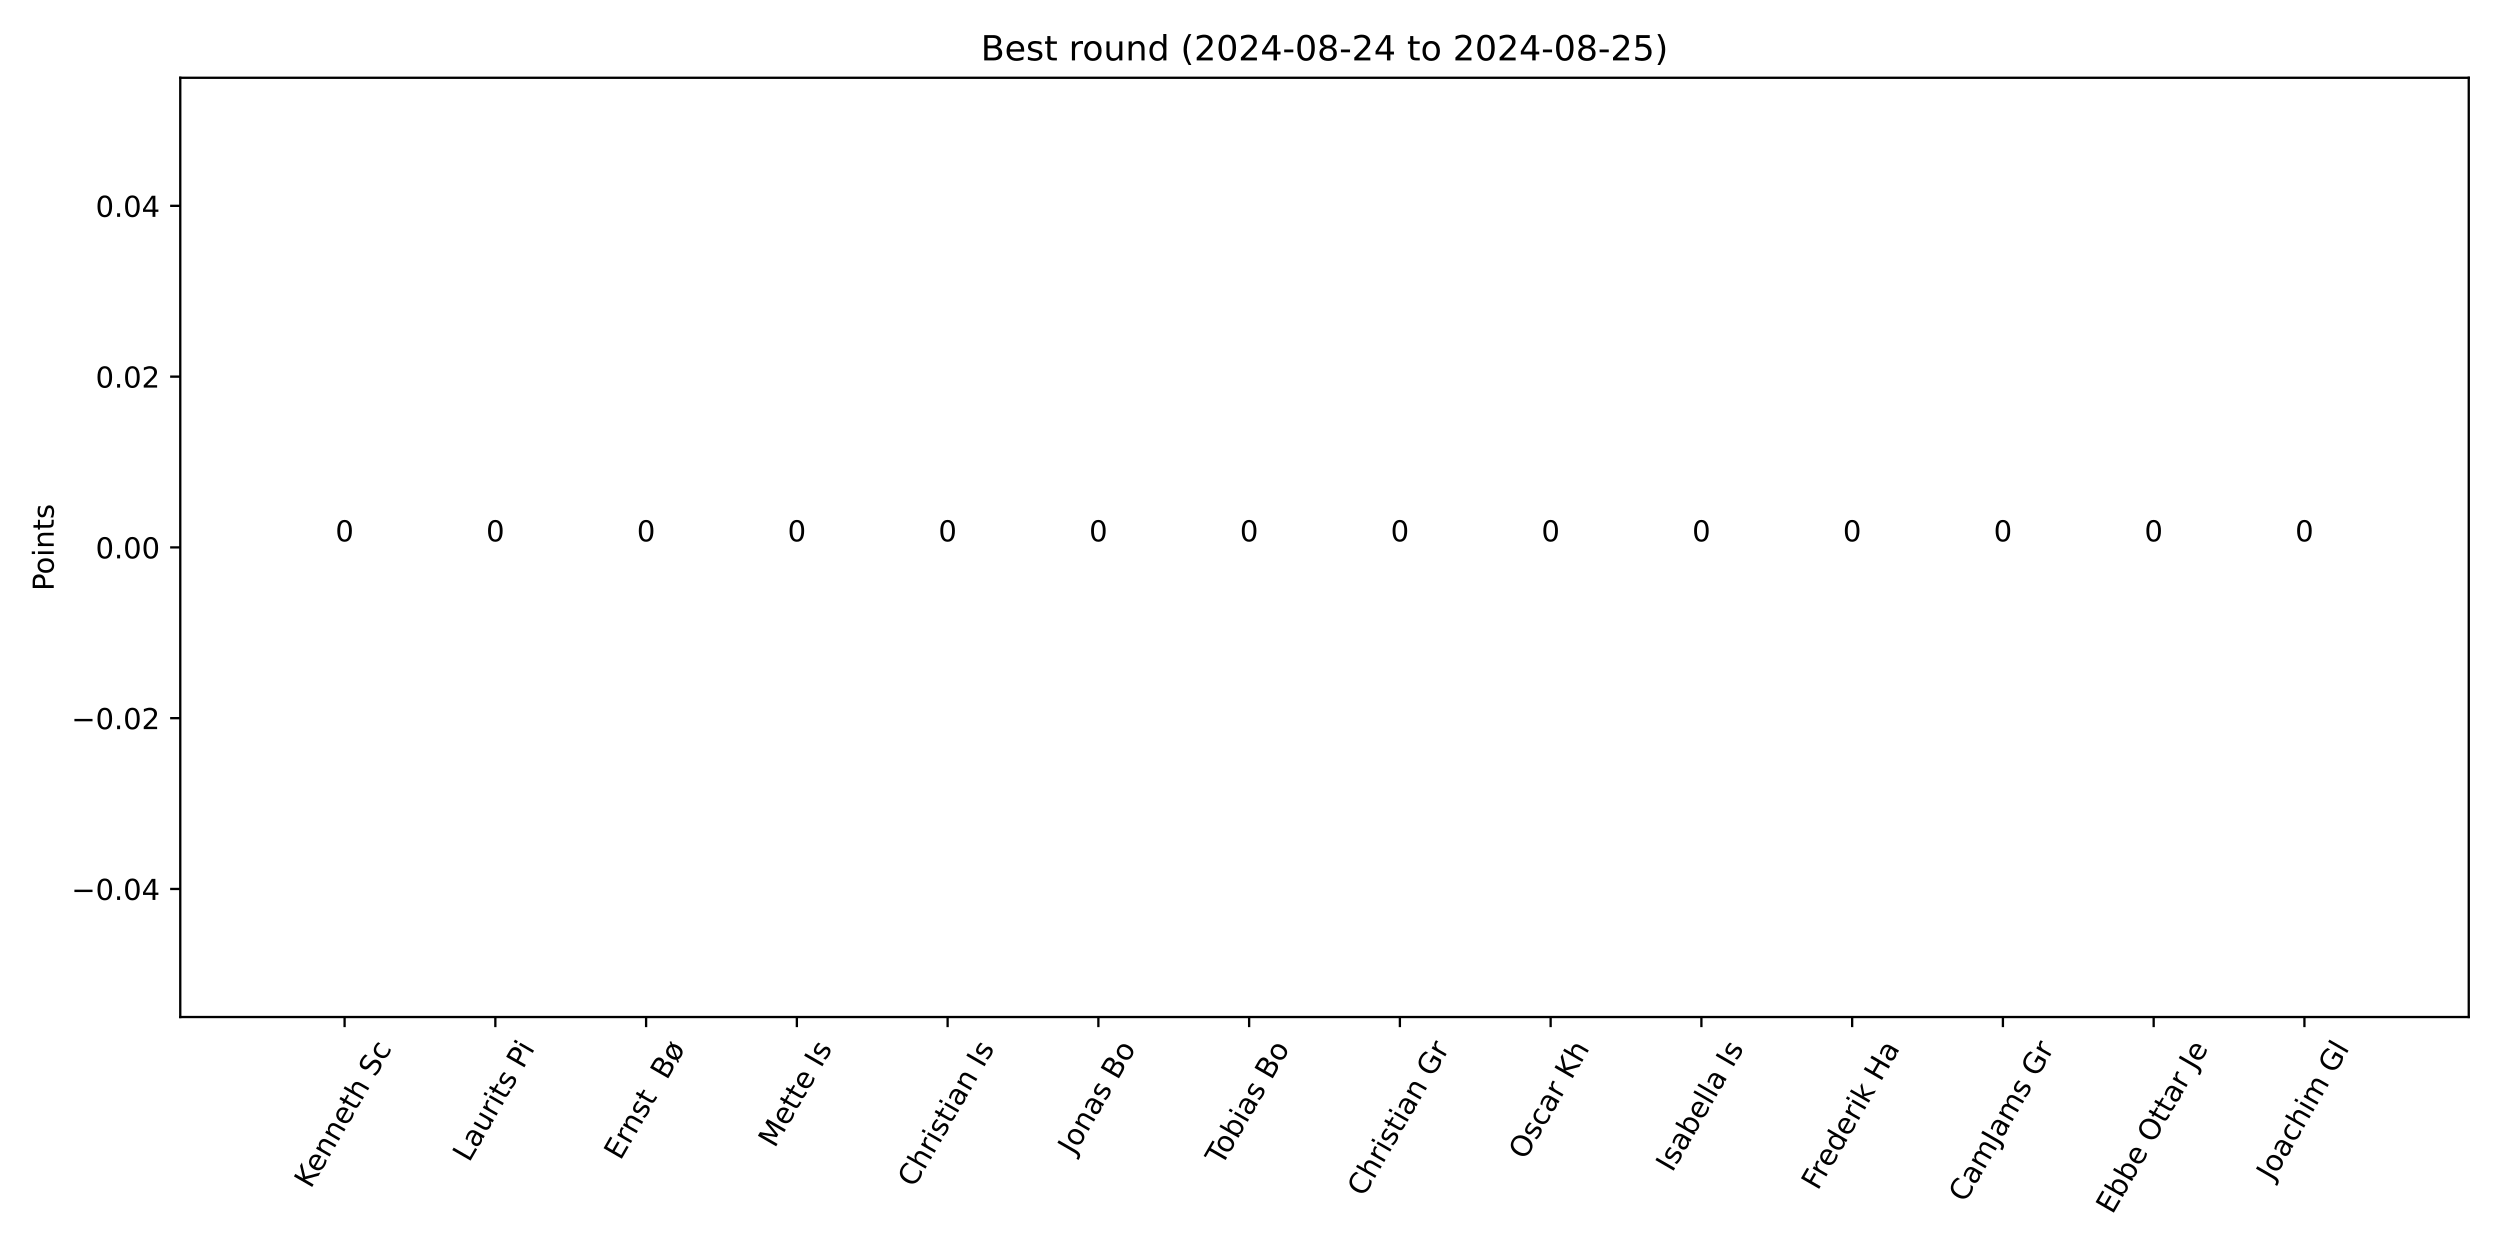
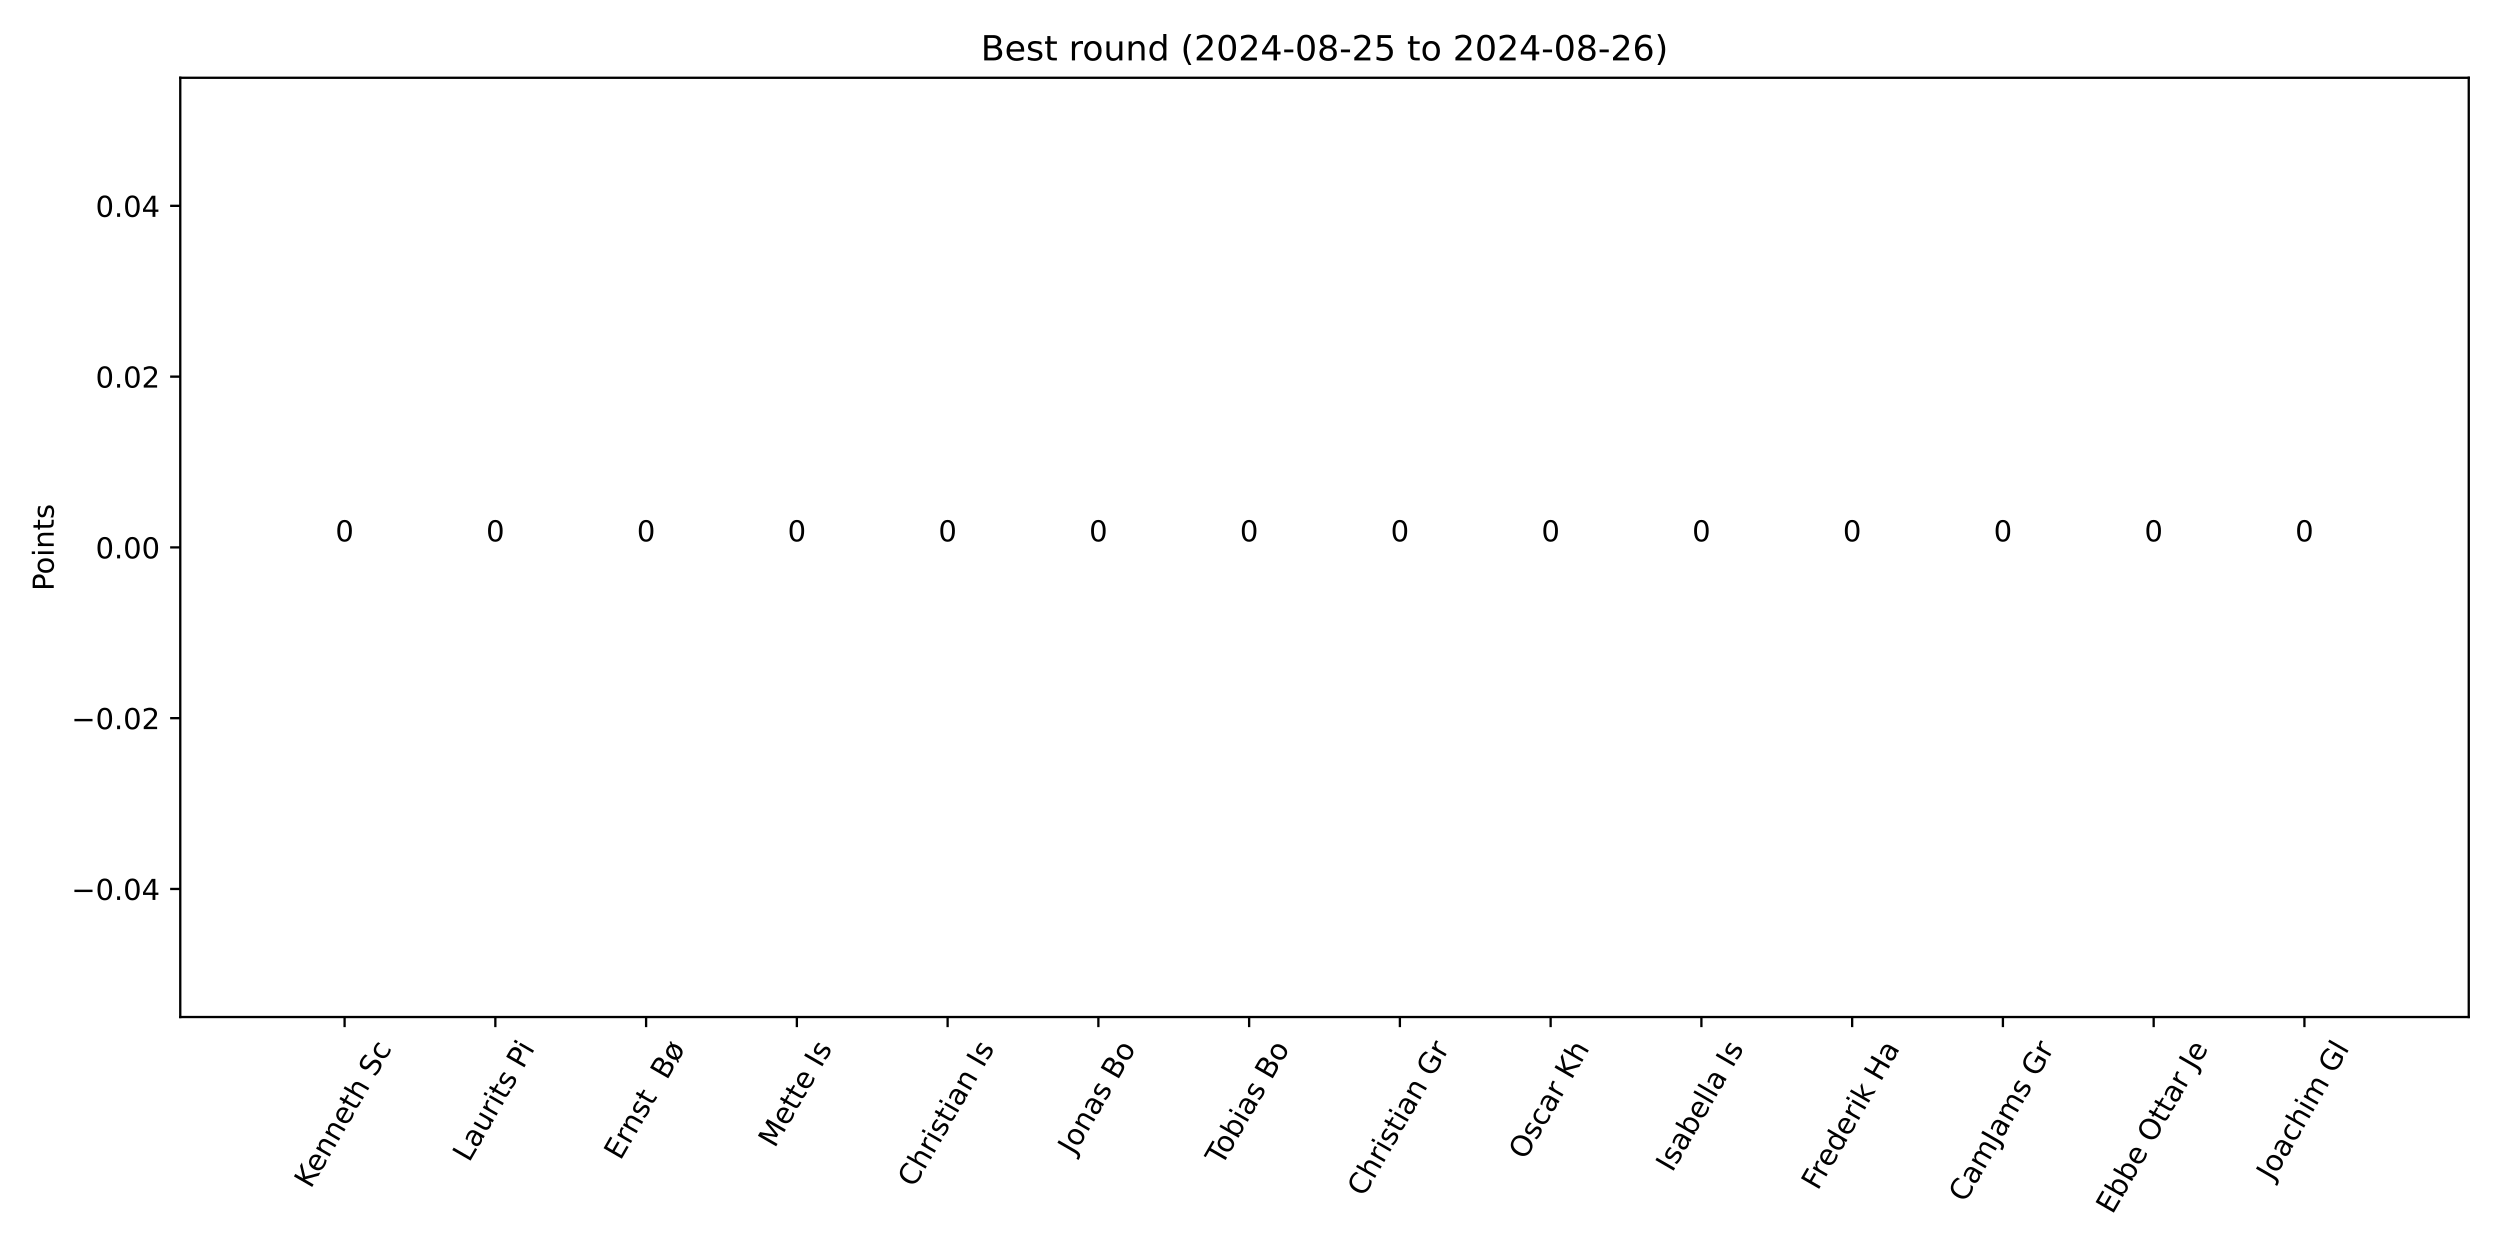
<svg xmlns="http://www.w3.org/2000/svg" xmlns:xlink="http://www.w3.org/1999/xlink" width="864pt" height="432pt" viewBox="0 0 864 432" version="1.1">
  <defs>
    <style type="text/css">*{stroke-linejoin: round; stroke-linecap: butt}</style>
  </defs>
  <g id="figure_1">
    <g id="patch_1">
      <path d="M 0 432  L 864 432  L 864 0  L 0 0  z " style="fill: #ffffff" />
    </g>
    <g id="axes_1">
      <g id="patch_2">
        <path d="M 62.3 351.483  L 853.2 351.483  L 853.2 26.88  L 62.3 26.88  z " style="fill: #ffffff" />
      </g>
      <g id="patch_3">
-         <path d="M 98.25 189.181  L 139.931 189.181  L 139.931 189.181  L 98.25 189.181  z " clip-path="url(#pa925ad81de)" style="fill: #1e90ff" />
+         <path d="M 98.25 189.181  L 139.931 189.181  L 139.931 189.181  L 98.25 189.181  z " clip-path="url(#pedce7ed2e0)" style="fill: #1e90ff" />
      </g>
      <g id="patch_4">
-         <path d="M 150.351 189.181  L 192.033 189.181  L 192.033 189.181  L 150.351 189.181  z " clip-path="url(#pa925ad81de)" style="fill: #1e90ff" />
+         <path d="M 150.351 189.181  L 192.033 189.181  L 192.033 189.181  L 150.351 189.181  z " clip-path="url(#pedce7ed2e0)" style="fill: #1e90ff" />
      </g>
      <g id="patch_5">
-         <path d="M 202.453 189.181  L 244.134 189.181  L 244.134 189.181  L 202.453 189.181  z " clip-path="url(#pa925ad81de)" style="fill: #1e90ff" />
+         <path d="M 202.453 189.181  L 244.134 189.181  L 244.134 189.181  L 202.453 189.181  z " clip-path="url(#pedce7ed2e0)" style="fill: #1e90ff" />
      </g>
      <g id="patch_6">
-         <path d="M 254.554 189.181  L 296.236 189.181  L 296.236 189.181  L 254.554 189.181  z " clip-path="url(#pa925ad81de)" style="fill: #1e90ff" />
+         <path d="M 254.554 189.181  L 296.236 189.181  L 296.236 189.181  L 254.554 189.181  z " clip-path="url(#pedce7ed2e0)" style="fill: #1e90ff" />
      </g>
      <g id="patch_7">
-         <path d="M 306.656 189.181  L 348.337 189.181  L 348.337 189.181  L 306.656 189.181  z " clip-path="url(#pa925ad81de)" style="fill: #1e90ff" />
+         <path d="M 306.656 189.181  L 348.337 189.181  L 348.337 189.181  L 306.656 189.181  z " clip-path="url(#pedce7ed2e0)" style="fill: #1e90ff" />
      </g>
      <g id="patch_8">
-         <path d="M 358.757 189.181  L 400.438 189.181  L 400.438 189.181  L 358.757 189.181  z " clip-path="url(#pa925ad81de)" style="fill: #1e90ff" />
+         <path d="M 358.757 189.181  L 400.438 189.181  L 400.438 189.181  L 358.757 189.181  z " clip-path="url(#pedce7ed2e0)" style="fill: #1e90ff" />
      </g>
      <g id="patch_9">
-         <path d="M 410.859 189.181  L 452.54 189.181  L 452.54 189.181  L 410.859 189.181  z " clip-path="url(#pa925ad81de)" style="fill: #1e90ff" />
+         <path d="M 410.859 189.181  L 452.54 189.181  L 452.54 189.181  L 410.859 189.181  z " clip-path="url(#pedce7ed2e0)" style="fill: #1e90ff" />
      </g>
      <g id="patch_10">
-         <path d="M 462.96 189.181  L 504.641 189.181  L 504.641 189.181  L 462.96 189.181  z " clip-path="url(#pa925ad81de)" style="fill: #1e90ff" />
+         <path d="M 462.96 189.181  L 504.641 189.181  L 504.641 189.181  L 462.96 189.181  z " clip-path="url(#pedce7ed2e0)" style="fill: #1e90ff" />
      </g>
      <g id="patch_11">
-         <path d="M 515.062 189.181  L 556.743 189.181  L 556.743 189.181  L 515.062 189.181  z " clip-path="url(#pa925ad81de)" style="fill: #1e90ff" />
+         <path d="M 515.062 189.181  L 556.743 189.181  L 556.743 189.181  L 515.062 189.181  z " clip-path="url(#pedce7ed2e0)" style="fill: #1e90ff" />
      </g>
      <g id="patch_12">
-         <path d="M 567.163 189.181  L 608.844 189.181  L 608.844 189.181  L 567.163 189.181  z " clip-path="url(#pa925ad81de)" style="fill: #1e90ff" />
+         <path d="M 567.163 189.181  L 608.844 189.181  L 608.844 189.181  L 567.163 189.181  z " clip-path="url(#pedce7ed2e0)" style="fill: #1e90ff" />
      </g>
      <g id="patch_13">
-         <path d="M 619.264 189.181  L 660.946 189.181  L 660.946 189.181  L 619.264 189.181  z " clip-path="url(#pa925ad81de)" style="fill: #1e90ff" />
+         <path d="M 619.264 189.181  L 660.946 189.181  L 660.946 189.181  L 619.264 189.181  z " clip-path="url(#pedce7ed2e0)" style="fill: #1e90ff" />
      </g>
      <g id="patch_14">
-         <path d="M 671.366 189.181  L 713.047 189.181  L 713.047 189.181  L 671.366 189.181  z " clip-path="url(#pa925ad81de)" style="fill: #1e90ff" />
+         <path d="M 671.366 189.181  L 713.047 189.181  L 713.047 189.181  L 671.366 189.181  z " clip-path="url(#pedce7ed2e0)" style="fill: #1e90ff" />
      </g>
      <g id="patch_15">
-         <path d="M 723.467 189.181  L 765.149 189.181  L 765.149 189.181  L 723.467 189.181  z " clip-path="url(#pa925ad81de)" style="fill: #1e90ff" />
+         <path d="M 723.467 189.181  L 765.149 189.181  L 765.149 189.181  L 723.467 189.181  z " clip-path="url(#pedce7ed2e0)" style="fill: #1e90ff" />
      </g>
      <g id="patch_16">
-         <path d="M 775.569 189.181  L 817.25 189.181  L 817.25 189.181  L 775.569 189.181  z " clip-path="url(#pa925ad81de)" style="fill: #1e90ff" />
+         <path d="M 775.569 189.181  L 817.25 189.181  L 817.25 189.181  L 775.569 189.181  z " clip-path="url(#pedce7ed2e0)" style="fill: #1e90ff" />
      </g>
      <g id="matplotlib.axis_1">
        <g id="xtick_1">
          <g id="line2d_1">
            <defs>
-               <path id="m9b7e0af980" d="M 0 0  L 0 3.5  " style="stroke: #000000; stroke-width: 0.8" />
+               <path id="md5787e1ab0" d="M 0 0  L 0 3.5  " style="stroke: #000000; stroke-width: 0.8" />
            </defs>
            <g>
-               <use xlink:href="#m9b7e0af980" x="119.091" y="351.483" style="stroke: #000000; stroke-width: 0.8" />
+               <use xlink:href="#md5787e1ab0" x="119.091" y="351.483" style="stroke: #000000; stroke-width: 0.8" />
            </g>
          </g>
          <g id="text_1">
            <g transform="translate(107.3998 411.0581) rotate(-60) scale(0.1 -0.1)">
              <defs>
                <path id="DejaVuSans-4b" d="M 628 4666  L 1259 4666  L 1259 2694  L 3353 4666  L 4166 4666  L 1850 2491  L 4331 0  L 3500 0  L 1259 2247  L 1259 0  L 628 0  L 628 4666  z " transform="scale(0.015625)" />
                <path id="DejaVuSans-65" d="M 3597 1894  L 3597 1613  L 953 1613  Q 991 1019 1311 708  Q 1631 397 2203 397  Q 2534 397 2845 478  Q 3156 559 3463 722  L 3463 178  Q 3153 47 2828 -22  Q 2503 -91 2169 -91  Q 1331 -91 842 396  Q 353 884 353 1716  Q 353 2575 817 3079  Q 1281 3584 2069 3584  Q 2775 3584 3186 3129  Q 3597 2675 3597 1894  z M 3022 2063  Q 3016 2534 2758 2815  Q 2500 3097 2075 3097  Q 1594 3097 1305 2825  Q 1016 2553 972 2059  L 3022 2063  z " transform="scale(0.015625)" />
                <path id="DejaVuSans-6e" d="M 3513 2113  L 3513 0  L 2938 0  L 2938 2094  Q 2938 2591 2744 2837  Q 2550 3084 2163 3084  Q 1697 3084 1428 2787  Q 1159 2491 1159 1978  L 1159 0  L 581 0  L 581 3500  L 1159 3500  L 1159 2956  Q 1366 3272 1645 3428  Q 1925 3584 2291 3584  Q 2894 3584 3203 3211  Q 3513 2838 3513 2113  z " transform="scale(0.015625)" />
                <path id="DejaVuSans-74" d="M 1172 4494  L 1172 3500  L 2356 3500  L 2356 3053  L 1172 3053  L 1172 1153  Q 1172 725 1289 603  Q 1406 481 1766 481  L 2356 481  L 2356 0  L 1766 0  Q 1100 0 847 248  Q 594 497 594 1153  L 594 3053  L 172 3053  L 172 3500  L 594 3500  L 594 4494  L 1172 4494  z " transform="scale(0.015625)" />
                <path id="DejaVuSans-68" d="M 3513 2113  L 3513 0  L 2938 0  L 2938 2094  Q 2938 2591 2744 2837  Q 2550 3084 2163 3084  Q 1697 3084 1428 2787  Q 1159 2491 1159 1978  L 1159 0  L 581 0  L 581 4863  L 1159 4863  L 1159 2956  Q 1366 3272 1645 3428  Q 1925 3584 2291 3584  Q 2894 3584 3203 3211  Q 3513 2838 3513 2113  z " transform="scale(0.015625)" />
                <path id="DejaVuSans-20" transform="scale(0.015625)" />
                <path id="DejaVuSans-53" d="M 3425 4513  L 3425 3897  Q 3066 4069 2747 4153  Q 2428 4238 2131 4238  Q 1616 4238 1336 4038  Q 1056 3838 1056 3469  Q 1056 3159 1242 3001  Q 1428 2844 1947 2747  L 2328 2669  Q 3034 2534 3370 2195  Q 3706 1856 3706 1288  Q 3706 609 3251 259  Q 2797 -91 1919 -91  Q 1588 -91 1214 -16  Q 841 59 441 206  L 441 856  Q 825 641 1194 531  Q 1563 422 1919 422  Q 2459 422 2753 634  Q 3047 847 3047 1241  Q 3047 1584 2836 1778  Q 2625 1972 2144 2069  L 1759 2144  Q 1053 2284 737 2584  Q 422 2884 422 3419  Q 422 4038 858 4394  Q 1294 4750 2059 4750  Q 2388 4750 2728 4690  Q 3069 4631 3425 4513  z " transform="scale(0.015625)" />
                <path id="DejaVuSans-63" d="M 3122 3366  L 3122 2828  Q 2878 2963 2633 3030  Q 2388 3097 2138 3097  Q 1578 3097 1268 2742  Q 959 2388 959 1747  Q 959 1106 1268 751  Q 1578 397 2138 397  Q 2388 397 2633 464  Q 2878 531 3122 666  L 3122 134  Q 2881 22 2623 -34  Q 2366 -91 2075 -91  Q 1284 -91 818 406  Q 353 903 353 1747  Q 353 2603 823 3093  Q 1294 3584 2113 3584  Q 2378 3584 2631 3529  Q 2884 3475 3122 3366  z " transform="scale(0.015625)" />
              </defs>
              <use xlink:href="#DejaVuSans-4b" />
              <use xlink:href="#DejaVuSans-65" x="60.576" />
              <use xlink:href="#DejaVuSans-6e" x="122.1" />
              <use xlink:href="#DejaVuSans-6e" x="185.479" />
              <use xlink:href="#DejaVuSans-65" x="248.857" />
              <use xlink:href="#DejaVuSans-74" x="310.381" />
              <use xlink:href="#DejaVuSans-68" x="349.59" />
              <use xlink:href="#DejaVuSans-20" x="412.969" />
              <use xlink:href="#DejaVuSans-53" x="444.756" />
              <use xlink:href="#DejaVuSans-63" x="508.232" />
            </g>
          </g>
        </g>
        <g id="xtick_2">
          <g id="line2d_2">
            <g>
-               <use xlink:href="#m9b7e0af980" x="171.192" y="351.483" style="stroke: #000000; stroke-width: 0.8" />
+               <use xlink:href="#md5787e1ab0" x="171.192" y="351.483" style="stroke: #000000; stroke-width: 0.8" />
            </g>
          </g>
          <g id="text_2">
            <g transform="translate(162.1274 401.9608) rotate(-60) scale(0.1 -0.1)">
              <defs>
                <path id="DejaVuSans-4c" d="M 628 4666  L 1259 4666  L 1259 531  L 3531 531  L 3531 0  L 628 0  L 628 4666  z " transform="scale(0.015625)" />
                <path id="DejaVuSans-61" d="M 2194 1759  Q 1497 1759 1228 1600  Q 959 1441 959 1056  Q 959 750 1161 570  Q 1363 391 1709 391  Q 2188 391 2477 730  Q 2766 1069 2766 1631  L 2766 1759  L 2194 1759  z M 3341 1997  L 3341 0  L 2766 0  L 2766 531  Q 2569 213 2275 61  Q 1981 -91 1556 -91  Q 1019 -91 701 211  Q 384 513 384 1019  Q 384 1609 779 1909  Q 1175 2209 1959 2209  L 2766 2209  L 2766 2266  Q 2766 2663 2505 2880  Q 2244 3097 1772 3097  Q 1472 3097 1187 3025  Q 903 2953 641 2809  L 641 3341  Q 956 3463 1253 3523  Q 1550 3584 1831 3584  Q 2591 3584 2966 3190  Q 3341 2797 3341 1997  z " transform="scale(0.015625)" />
                <path id="DejaVuSans-75" d="M 544 1381  L 544 3500  L 1119 3500  L 1119 1403  Q 1119 906 1312 657  Q 1506 409 1894 409  Q 2359 409 2629 706  Q 2900 1003 2900 1516  L 2900 3500  L 3475 3500  L 3475 0  L 2900 0  L 2900 538  Q 2691 219 2414 64  Q 2138 -91 1772 -91  Q 1169 -91 856 284  Q 544 659 544 1381  z M 1991 3584  L 1991 3584  z " transform="scale(0.015625)" />
                <path id="DejaVuSans-72" d="M 2631 2963  Q 2534 3019 2420 3045  Q 2306 3072 2169 3072  Q 1681 3072 1420 2755  Q 1159 2438 1159 1844  L 1159 0  L 581 0  L 581 3500  L 1159 3500  L 1159 2956  Q 1341 3275 1631 3429  Q 1922 3584 2338 3584  Q 2397 3584 2469 3576  Q 2541 3569 2628 3553  L 2631 2963  z " transform="scale(0.015625)" />
                <path id="DejaVuSans-69" d="M 603 3500  L 1178 3500  L 1178 0  L 603 0  L 603 3500  z M 603 4863  L 1178 4863  L 1178 4134  L 603 4134  L 603 4863  z " transform="scale(0.015625)" />
                <path id="DejaVuSans-73" d="M 2834 3397  L 2834 2853  Q 2591 2978 2328 3040  Q 2066 3103 1784 3103  Q 1356 3103 1142 2972  Q 928 2841 928 2578  Q 928 2378 1081 2264  Q 1234 2150 1697 2047  L 1894 2003  Q 2506 1872 2764 1633  Q 3022 1394 3022 966  Q 3022 478 2636 193  Q 2250 -91 1575 -91  Q 1294 -91 989 -36  Q 684 19 347 128  L 347 722  Q 666 556 975 473  Q 1284 391 1588 391  Q 1994 391 2212 530  Q 2431 669 2431 922  Q 2431 1156 2273 1281  Q 2116 1406 1581 1522  L 1381 1569  Q 847 1681 609 1914  Q 372 2147 372 2553  Q 372 3047 722 3315  Q 1072 3584 1716 3584  Q 2034 3584 2315 3537  Q 2597 3491 2834 3397  z " transform="scale(0.015625)" />
                <path id="DejaVuSans-50" d="M 1259 4147  L 1259 2394  L 2053 2394  Q 2494 2394 2734 2622  Q 2975 2850 2975 3272  Q 2975 3691 2734 3919  Q 2494 4147 2053 4147  L 1259 4147  z M 628 4666  L 2053 4666  Q 2838 4666 3239 4311  Q 3641 3956 3641 3272  Q 3641 2581 3239 2228  Q 2838 1875 2053 1875  L 1259 1875  L 1259 0  L 628 0  L 628 4666  z " transform="scale(0.015625)" />
              </defs>
              <use xlink:href="#DejaVuSans-4c" />
              <use xlink:href="#DejaVuSans-61" x="55.713" />
              <use xlink:href="#DejaVuSans-75" x="116.992" />
              <use xlink:href="#DejaVuSans-72" x="180.371" />
              <use xlink:href="#DejaVuSans-69" x="221.484" />
              <use xlink:href="#DejaVuSans-74" x="249.268" />
              <use xlink:href="#DejaVuSans-73" x="288.477" />
              <use xlink:href="#DejaVuSans-20" x="340.576" />
              <use xlink:href="#DejaVuSans-50" x="372.363" />
              <use xlink:href="#DejaVuSans-69" x="430.416" />
            </g>
          </g>
        </g>
        <g id="xtick_3">
          <g id="line2d_3">
            <g>
-               <use xlink:href="#m9b7e0af980" x="223.293" y="351.483" style="stroke: #000000; stroke-width: 0.8" />
+               <use xlink:href="#md5787e1ab0" x="223.293" y="351.483" style="stroke: #000000; stroke-width: 0.8" />
            </g>
          </g>
          <g id="text_3">
            <g transform="translate(214.4187 401.3031) rotate(-60) scale(0.1 -0.1)">
              <defs>
                <path id="DejaVuSans-45" d="M 628 4666  L 3578 4666  L 3578 4134  L 1259 4134  L 1259 2753  L 3481 2753  L 3481 2222  L 1259 2222  L 1259 531  L 3634 531  L 3634 0  L 628 0  L 628 4666  z " transform="scale(0.015625)" />
                <path id="DejaVuSans-42" d="M 1259 2228  L 1259 519  L 2272 519  Q 2781 519 3026 730  Q 3272 941 3272 1375  Q 3272 1813 3026 2020  Q 2781 2228 2272 2228  L 1259 2228  z M 1259 4147  L 1259 2741  L 2194 2741  Q 2656 2741 2882 2914  Q 3109 3088 3109 3444  Q 3109 3797 2882 3972  Q 2656 4147 2194 4147  L 1259 4147  z M 628 4666  L 2241 4666  Q 2963 4666 3353 4366  Q 3744 4066 3744 3513  Q 3744 3084 3544 2831  Q 3344 2578 2956 2516  Q 3422 2416 3680 2098  Q 3938 1781 3938 1306  Q 3938 681 3513 340  Q 3088 0 2303 0  L 628 0  L 628 4666  z " transform="scale(0.015625)" />
                <path id="DejaVuSans-f8" d="M 2828 2503  L 1306 653  Q 1434 522 1595 459  Q 1756 397 1959 397  Q 2419 397 2687 759  Q 2956 1122 2956 1747  Q 2956 1994 2925 2176  Q 2894 2359 2828 2503  z M 2606 2841  Q 2475 2969 2314 3033  Q 2153 3097 1959 3097  Q 1488 3097 1223 2730  Q 959 2363 959 1703  Q 959 1478 989 1306  Q 1019 1134 1081 991  L 2606 2841  z M 691 519  Q 522 759 437 1067  Q 353 1375 353 1747  Q 353 2609 779 3096  Q 1206 3584 1959 3584  Q 2250 3584 2498 3504  Q 2747 3425 2956 3263  L 3391 3788  L 3688 3541  L 3231 2981  Q 3397 2741 3481 2431  Q 3566 2122 3566 1747  Q 3566 888 3137 398  Q 2709 -91 1959 -91  Q 1659 -91 1407 -9  Q 1156 72 959 231  L 525 -294  L 225 -50  L 691 519  z " transform="scale(0.015625)" />
              </defs>
              <use xlink:href="#DejaVuSans-45" />
              <use xlink:href="#DejaVuSans-72" x="63.184" />
              <use xlink:href="#DejaVuSans-6e" x="102.547" />
              <use xlink:href="#DejaVuSans-73" x="165.926" />
              <use xlink:href="#DejaVuSans-74" x="218.025" />
              <use xlink:href="#DejaVuSans-20" x="257.234" />
              <use xlink:href="#DejaVuSans-20" x="289.021" />
              <use xlink:href="#DejaVuSans-42" x="320.809" />
              <use xlink:href="#DejaVuSans-f8" x="389.412" />
            </g>
          </g>
        </g>
        <g id="xtick_4">
          <g id="line2d_4">
            <g>
-               <use xlink:href="#m9b7e0af980" x="275.395" y="351.483" style="stroke: #000000; stroke-width: 0.8" />
+               <use xlink:href="#md5787e1ab0" x="275.395" y="351.483" style="stroke: #000000; stroke-width: 0.8" />
            </g>
          </g>
          <g id="text_4">
            <g transform="translate(267.7565 397.0204) rotate(-60) scale(0.1 -0.1)">
              <defs>
                <path id="DejaVuSans-4d" d="M 628 4666  L 1569 4666  L 2759 1491  L 3956 4666  L 4897 4666  L 4897 0  L 4281 0  L 4281 4097  L 3078 897  L 2444 897  L 1241 4097  L 1241 0  L 628 0  L 628 4666  z " transform="scale(0.015625)" />
                <path id="DejaVuSans-49" d="M 628 4666  L 1259 4666  L 1259 0  L 628 0  L 628 4666  z " transform="scale(0.015625)" />
              </defs>
              <use xlink:href="#DejaVuSans-4d" />
              <use xlink:href="#DejaVuSans-65" x="86.279" />
              <use xlink:href="#DejaVuSans-74" x="147.803" />
              <use xlink:href="#DejaVuSans-74" x="187.012" />
              <use xlink:href="#DejaVuSans-65" x="226.221" />
              <use xlink:href="#DejaVuSans-20" x="287.744" />
              <use xlink:href="#DejaVuSans-49" x="319.531" />
              <use xlink:href="#DejaVuSans-73" x="349.023" />
            </g>
          </g>
        </g>
        <g id="xtick_5">
          <g id="line2d_5">
            <g>
-               <use xlink:href="#m9b7e0af980" x="327.496" y="351.483" style="stroke: #000000; stroke-width: 0.8" />
+               <use xlink:href="#md5787e1ab0" x="327.496" y="351.483" style="stroke: #000000; stroke-width: 0.8" />
            </g>
          </g>
          <g id="text_5">
            <g transform="translate(315.906 410.7103) rotate(-60) scale(0.1 -0.1)">
              <defs>
                <path id="DejaVuSans-43" d="M 4122 4306  L 4122 3641  Q 3803 3938 3442 4084  Q 3081 4231 2675 4231  Q 1875 4231 1450 3742  Q 1025 3253 1025 2328  Q 1025 1406 1450 917  Q 1875 428 2675 428  Q 3081 428 3442 575  Q 3803 722 4122 1019  L 4122 359  Q 3791 134 3420 21  Q 3050 -91 2638 -91  Q 1578 -91 968 557  Q 359 1206 359 2328  Q 359 3453 968 4101  Q 1578 4750 2638 4750  Q 3056 4750 3426 4639  Q 3797 4528 4122 4306  z " transform="scale(0.015625)" />
              </defs>
              <use xlink:href="#DejaVuSans-43" />
              <use xlink:href="#DejaVuSans-68" x="69.824" />
              <use xlink:href="#DejaVuSans-72" x="133.203" />
              <use xlink:href="#DejaVuSans-69" x="174.316" />
              <use xlink:href="#DejaVuSans-73" x="202.1" />
              <use xlink:href="#DejaVuSans-74" x="254.199" />
              <use xlink:href="#DejaVuSans-69" x="293.408" />
              <use xlink:href="#DejaVuSans-61" x="321.191" />
              <use xlink:href="#DejaVuSans-6e" x="382.471" />
              <use xlink:href="#DejaVuSans-20" x="445.85" />
              <use xlink:href="#DejaVuSans-49" x="477.637" />
              <use xlink:href="#DejaVuSans-73" x="507.129" />
            </g>
          </g>
        </g>
        <g id="xtick_6">
          <g id="line2d_6">
            <g>
-               <use xlink:href="#m9b7e0af980" x="379.598" y="351.483" style="stroke: #000000; stroke-width: 0.8" />
+               <use xlink:href="#md5787e1ab0" x="379.598" y="351.483" style="stroke: #000000; stroke-width: 0.8" />
            </g>
          </g>
          <g id="text_6">
            <g transform="translate(371.2621 399.4358) rotate(-60) scale(0.1 -0.1)">
              <defs>
                <path id="DejaVuSans-4a" d="M 628 4666  L 1259 4666  L 1259 325  Q 1259 -519 939 -900  Q 619 -1281 -91 -1281  L -331 -1281  L -331 -750  L -134 -750  Q 284 -750 456 -515  Q 628 -281 628 325  L 628 4666  z " transform="scale(0.015625)" />
                <path id="DejaVuSans-6f" d="M 1959 3097  Q 1497 3097 1228 2736  Q 959 2375 959 1747  Q 959 1119 1226 758  Q 1494 397 1959 397  Q 2419 397 2687 759  Q 2956 1122 2956 1747  Q 2956 2369 2687 2733  Q 2419 3097 1959 3097  z M 1959 3584  Q 2709 3584 3137 3096  Q 3566 2609 3566 1747  Q 3566 888 3137 398  Q 2709 -91 1959 -91  Q 1206 -91 779 398  Q 353 888 353 1747  Q 353 2609 779 3096  Q 1206 3584 1959 3584  z " transform="scale(0.015625)" />
              </defs>
              <use xlink:href="#DejaVuSans-4a" />
              <use xlink:href="#DejaVuSans-6f" x="29.492" />
              <use xlink:href="#DejaVuSans-6e" x="90.674" />
              <use xlink:href="#DejaVuSans-61" x="154.053" />
              <use xlink:href="#DejaVuSans-73" x="215.332" />
              <use xlink:href="#DejaVuSans-20" x="267.432" />
              <use xlink:href="#DejaVuSans-42" x="299.219" />
              <use xlink:href="#DejaVuSans-6f" x="367.822" />
            </g>
          </g>
        </g>
        <g id="xtick_7">
          <g id="line2d_7">
            <g>
-               <use xlink:href="#m9b7e0af980" x="431.699" y="351.483" style="stroke: #000000; stroke-width: 0.8" />
+               <use xlink:href="#md5787e1ab0" x="431.699" y="351.483" style="stroke: #000000; stroke-width: 0.8" />
            </g>
          </g>
          <g id="text_7">
            <g transform="translate(422.3019 403.1137) rotate(-60) scale(0.1 -0.1)">
              <defs>
                <path id="DejaVuSans-54" d="M -19 4666  L 3928 4666  L 3928 4134  L 2272 4134  L 2272 0  L 1638 0  L 1638 4134  L -19 4134  L -19 4666  z " transform="scale(0.015625)" />
                <path id="DejaVuSans-62" d="M 3116 1747  Q 3116 2381 2855 2742  Q 2594 3103 2138 3103  Q 1681 3103 1420 2742  Q 1159 2381 1159 1747  Q 1159 1113 1420 752  Q 1681 391 2138 391  Q 2594 391 2855 752  Q 3116 1113 3116 1747  z M 1159 2969  Q 1341 3281 1617 3432  Q 1894 3584 2278 3584  Q 2916 3584 3314 3078  Q 3713 2572 3713 1747  Q 3713 922 3314 415  Q 2916 -91 2278 -91  Q 1894 -91 1617 61  Q 1341 213 1159 525  L 1159 0  L 581 0  L 581 4863  L 1159 4863  L 1159 2969  z " transform="scale(0.015625)" />
              </defs>
              <use xlink:href="#DejaVuSans-54" />
              <use xlink:href="#DejaVuSans-6f" x="44.084" />
              <use xlink:href="#DejaVuSans-62" x="105.266" />
              <use xlink:href="#DejaVuSans-69" x="168.742" />
              <use xlink:href="#DejaVuSans-61" x="196.525" />
              <use xlink:href="#DejaVuSans-73" x="257.805" />
              <use xlink:href="#DejaVuSans-20" x="309.904" />
              <use xlink:href="#DejaVuSans-42" x="341.691" />
              <use xlink:href="#DejaVuSans-6f" x="410.295" />
            </g>
          </g>
        </g>
        <g id="xtick_8">
          <g id="line2d_8">
            <g>
-               <use xlink:href="#m9b7e0af980" x="483.801" y="351.483" style="stroke: #000000; stroke-width: 0.8" />
+               <use xlink:href="#md5787e1ab0" x="483.801" y="351.483" style="stroke: #000000; stroke-width: 0.8" />
            </g>
          </g>
          <g id="text_8">
            <g transform="translate(471.2853 413.9146) rotate(-60) scale(0.1 -0.1)">
              <defs>
                <path id="DejaVuSans-47" d="M 3809 666  L 3809 1919  L 2778 1919  L 2778 2438  L 4434 2438  L 4434 434  Q 4069 175 3628 42  Q 3188 -91 2688 -91  Q 1594 -91 976 548  Q 359 1188 359 2328  Q 359 3472 976 4111  Q 1594 4750 2688 4750  Q 3144 4750 3555 4637  Q 3966 4525 4313 4306  L 4313 3634  Q 3963 3931 3569 4081  Q 3175 4231 2741 4231  Q 1884 4231 1454 3753  Q 1025 3275 1025 2328  Q 1025 1384 1454 906  Q 1884 428 2741 428  Q 3075 428 3337 486  Q 3600 544 3809 666  z " transform="scale(0.015625)" />
              </defs>
              <use xlink:href="#DejaVuSans-43" />
              <use xlink:href="#DejaVuSans-68" x="69.824" />
              <use xlink:href="#DejaVuSans-72" x="133.203" />
              <use xlink:href="#DejaVuSans-69" x="174.316" />
              <use xlink:href="#DejaVuSans-73" x="202.1" />
              <use xlink:href="#DejaVuSans-74" x="254.199" />
              <use xlink:href="#DejaVuSans-69" x="293.408" />
              <use xlink:href="#DejaVuSans-61" x="321.191" />
              <use xlink:href="#DejaVuSans-6e" x="382.471" />
              <use xlink:href="#DejaVuSans-20" x="445.85" />
              <use xlink:href="#DejaVuSans-47" x="477.637" />
              <use xlink:href="#DejaVuSans-72" x="555.127" />
            </g>
          </g>
        </g>
        <g id="xtick_9">
          <g id="line2d_9">
            <g>
-               <use xlink:href="#m9b7e0af980" x="535.902" y="351.483" style="stroke: #000000; stroke-width: 0.8" />
+               <use xlink:href="#md5787e1ab0" x="535.902" y="351.483" style="stroke: #000000; stroke-width: 0.8" />
            </g>
          </g>
          <g id="text_9">
            <g transform="translate(527.0688 401.1597) rotate(-60) scale(0.1 -0.1)">
              <defs>
                <path id="DejaVuSans-4f" d="M 2522 4238  Q 1834 4238 1429 3725  Q 1025 3213 1025 2328  Q 1025 1447 1429 934  Q 1834 422 2522 422  Q 3209 422 3611 934  Q 4013 1447 4013 2328  Q 4013 3213 3611 3725  Q 3209 4238 2522 4238  z M 2522 4750  Q 3503 4750 4090 4092  Q 4678 3434 4678 2328  Q 4678 1225 4090 567  Q 3503 -91 2522 -91  Q 1538 -91 948 565  Q 359 1222 359 2328  Q 359 3434 948 4092  Q 1538 4750 2522 4750  z " transform="scale(0.015625)" />
              </defs>
              <use xlink:href="#DejaVuSans-4f" />
              <use xlink:href="#DejaVuSans-73" x="78.711" />
              <use xlink:href="#DejaVuSans-63" x="130.811" />
              <use xlink:href="#DejaVuSans-61" x="185.791" />
              <use xlink:href="#DejaVuSans-72" x="247.07" />
              <use xlink:href="#DejaVuSans-20" x="288.184" />
              <use xlink:href="#DejaVuSans-4b" x="319.971" />
              <use xlink:href="#DejaVuSans-68" x="385.547" />
            </g>
          </g>
        </g>
        <g id="xtick_10">
          <g id="line2d_10">
            <g>
-               <use xlink:href="#m9b7e0af980" x="588.004" y="351.483" style="stroke: #000000; stroke-width: 0.8" />
+               <use xlink:href="#md5787e1ab0" x="588.004" y="351.483" style="stroke: #000000; stroke-width: 0.8" />
            </g>
          </g>
          <g id="text_10">
            <g transform="translate(577.9406 405.4195) rotate(-60) scale(0.1 -0.1)">
              <defs>
                <path id="DejaVuSans-6c" d="M 603 4863  L 1178 4863  L 1178 0  L 603 0  L 603 4863  z " transform="scale(0.015625)" />
              </defs>
              <use xlink:href="#DejaVuSans-49" />
              <use xlink:href="#DejaVuSans-73" x="29.492" />
              <use xlink:href="#DejaVuSans-61" x="81.592" />
              <use xlink:href="#DejaVuSans-62" x="142.871" />
              <use xlink:href="#DejaVuSans-65" x="206.348" />
              <use xlink:href="#DejaVuSans-6c" x="267.871" />
              <use xlink:href="#DejaVuSans-6c" x="295.654" />
              <use xlink:href="#DejaVuSans-61" x="323.438" />
              <use xlink:href="#DejaVuSans-20" x="384.717" />
              <use xlink:href="#DejaVuSans-49" x="416.504" />
              <use xlink:href="#DejaVuSans-73" x="445.996" />
            </g>
          </g>
        </g>
        <g id="xtick_11">
          <g id="line2d_11">
            <g>
-               <use xlink:href="#m9b7e0af980" x="640.105" y="351.483" style="stroke: #000000; stroke-width: 0.8" />
+               <use xlink:href="#md5787e1ab0" x="640.105" y="351.483" style="stroke: #000000; stroke-width: 0.8" />
            </g>
          </g>
          <g id="text_11">
            <g transform="translate(628.2264 411.709) rotate(-60) scale(0.1 -0.1)">
              <defs>
                <path id="DejaVuSans-46" d="M 628 4666  L 3309 4666  L 3309 4134  L 1259 4134  L 1259 2759  L 3109 2759  L 3109 2228  L 1259 2228  L 1259 0  L 628 0  L 628 4666  z " transform="scale(0.015625)" />
                <path id="DejaVuSans-64" d="M 2906 2969  L 2906 4863  L 3481 4863  L 3481 0  L 2906 0  L 2906 525  Q 2725 213 2448 61  Q 2172 -91 1784 -91  Q 1150 -91 751 415  Q 353 922 353 1747  Q 353 2572 751 3078  Q 1150 3584 1784 3584  Q 2172 3584 2448 3432  Q 2725 3281 2906 2969  z M 947 1747  Q 947 1113 1208 752  Q 1469 391 1925 391  Q 2381 391 2643 752  Q 2906 1113 2906 1747  Q 2906 2381 2643 2742  Q 2381 3103 1925 3103  Q 1469 3103 1208 2742  Q 947 2381 947 1747  z " transform="scale(0.015625)" />
                <path id="DejaVuSans-6b" d="M 581 4863  L 1159 4863  L 1159 1991  L 2875 3500  L 3609 3500  L 1753 1863  L 3688 0  L 2938 0  L 1159 1709  L 1159 0  L 581 0  L 581 4863  z " transform="scale(0.015625)" />
                <path id="DejaVuSans-48" d="M 628 4666  L 1259 4666  L 1259 2753  L 3553 2753  L 3553 4666  L 4184 4666  L 4184 0  L 3553 0  L 3553 2222  L 1259 2222  L 1259 0  L 628 0  L 628 4666  z " transform="scale(0.015625)" />
              </defs>
              <use xlink:href="#DejaVuSans-46" />
              <use xlink:href="#DejaVuSans-72" x="50.27" />
              <use xlink:href="#DejaVuSans-65" x="89.133" />
              <use xlink:href="#DejaVuSans-64" x="150.656" />
              <use xlink:href="#DejaVuSans-65" x="214.133" />
              <use xlink:href="#DejaVuSans-72" x="275.656" />
              <use xlink:href="#DejaVuSans-69" x="316.77" />
              <use xlink:href="#DejaVuSans-6b" x="344.553" />
              <use xlink:href="#DejaVuSans-20" x="402.463" />
              <use xlink:href="#DejaVuSans-48" x="434.25" />
              <use xlink:href="#DejaVuSans-61" x="509.445" />
            </g>
          </g>
        </g>
        <g id="xtick_12">
          <g id="line2d_12">
            <g>
-               <use xlink:href="#m9b7e0af980" x="692.207" y="351.483" style="stroke: #000000; stroke-width: 0.8" />
+               <use xlink:href="#md5787e1ab0" x="692.207" y="351.483" style="stroke: #000000; stroke-width: 0.8" />
            </g>
          </g>
          <g id="text_12">
            <g transform="translate(679.1169 415.9038) rotate(-60) scale(0.1 -0.1)">
              <defs>
                <path id="DejaVuSans-6d" d="M 3328 2828  Q 3544 3216 3844 3400  Q 4144 3584 4550 3584  Q 5097 3584 5394 3201  Q 5691 2819 5691 2113  L 5691 0  L 5113 0  L 5113 2094  Q 5113 2597 4934 2840  Q 4756 3084 4391 3084  Q 3944 3084 3684 2787  Q 3425 2491 3425 1978  L 3425 0  L 2847 0  L 2847 2094  Q 2847 2600 2669 2842  Q 2491 3084 2119 3084  Q 1678 3084 1418 2786  Q 1159 2488 1159 1978  L 1159 0  L 581 0  L 581 3500  L 1159 3500  L 1159 2956  Q 1356 3278 1631 3431  Q 1906 3584 2284 3584  Q 2666 3584 2933 3390  Q 3200 3197 3328 2828  z " transform="scale(0.015625)" />
              </defs>
              <use xlink:href="#DejaVuSans-43" />
              <use xlink:href="#DejaVuSans-61" x="69.824" />
              <use xlink:href="#DejaVuSans-6d" x="131.104" />
              <use xlink:href="#DejaVuSans-4a" x="228.516" />
              <use xlink:href="#DejaVuSans-61" x="258.008" />
              <use xlink:href="#DejaVuSans-6d" x="319.287" />
              <use xlink:href="#DejaVuSans-73" x="416.699" />
              <use xlink:href="#DejaVuSans-20" x="468.799" />
              <use xlink:href="#DejaVuSans-47" x="500.586" />
              <use xlink:href="#DejaVuSans-72" x="578.076" />
            </g>
          </g>
        </g>
        <g id="xtick_13">
          <g id="line2d_13">
            <g>
-               <use xlink:href="#m9b7e0af980" x="744.308" y="351.483" style="stroke: #000000; stroke-width: 0.8" />
+               <use xlink:href="#md5787e1ab0" x="744.308" y="351.483" style="stroke: #000000; stroke-width: 0.8" />
            </g>
          </g>
          <g id="text_13">
            <g transform="translate(730.0527 419.9416) rotate(-60) scale(0.1 -0.1)">
              <use xlink:href="#DejaVuSans-45" />
              <use xlink:href="#DejaVuSans-62" x="63.184" />
              <use xlink:href="#DejaVuSans-62" x="126.66" />
              <use xlink:href="#DejaVuSans-65" x="190.137" />
              <use xlink:href="#DejaVuSans-20" x="251.66" />
              <use xlink:href="#DejaVuSans-4f" x="283.447" />
              <use xlink:href="#DejaVuSans-74" x="362.158" />
              <use xlink:href="#DejaVuSans-74" x="401.367" />
              <use xlink:href="#DejaVuSans-61" x="440.576" />
              <use xlink:href="#DejaVuSans-72" x="501.855" />
              <use xlink:href="#DejaVuSans-20" x="542.969" />
              <use xlink:href="#DejaVuSans-4a" x="574.756" />
              <use xlink:href="#DejaVuSans-65" x="604.248" />
            </g>
          </g>
        </g>
        <g id="xtick_14">
          <g id="line2d_14">
            <g>
-               <use xlink:href="#m9b7e0af980" x="796.409" y="351.483" style="stroke: #000000; stroke-width: 0.8" />
+               <use xlink:href="#md5787e1ab0" x="796.409" y="351.483" style="stroke: #000000; stroke-width: 0.8" />
            </g>
          </g>
          <g id="text_14">
            <g transform="translate(785.485 408.4032) rotate(-60) scale(0.1 -0.1)">
              <use xlink:href="#DejaVuSans-4a" />
              <use xlink:href="#DejaVuSans-6f" x="29.492" />
              <use xlink:href="#DejaVuSans-61" x="90.674" />
              <use xlink:href="#DejaVuSans-63" x="151.953" />
              <use xlink:href="#DejaVuSans-68" x="206.934" />
              <use xlink:href="#DejaVuSans-69" x="270.312" />
              <use xlink:href="#DejaVuSans-6d" x="298.096" />
              <use xlink:href="#DejaVuSans-20" x="395.508" />
              <use xlink:href="#DejaVuSans-47" x="427.295" />
              <use xlink:href="#DejaVuSans-6c" x="504.785" />
            </g>
          </g>
        </g>
      </g>
      <g id="matplotlib.axis_2">
        <g id="ytick_1">
          <g id="line2d_15">
            <defs>
-               <path id="md5cf13e850" d="M 0 0  L -3.5 0  " style="stroke: #000000; stroke-width: 0.8" />
+               <path id="m87f7ba502c" d="M 0 0  L -3.5 0  " style="stroke: #000000; stroke-width: 0.8" />
            </defs>
            <g>
-               <use xlink:href="#md5cf13e850" x="62.3" y="307.219" style="stroke: #000000; stroke-width: 0.8" />
+               <use xlink:href="#m87f7ba502c" x="62.3" y="307.219" style="stroke: #000000; stroke-width: 0.8" />
            </g>
          </g>
          <g id="text_15">
            <g transform="translate(24.65469 311.0179) scale(0.1 -0.1)">
              <defs>
                <path id="DejaVuSans-2212" d="M 678 2272  L 4684 2272  L 4684 1741  L 678 1741  L 678 2272  z " transform="scale(0.015625)" />
                <path id="DejaVuSans-30" d="M 2034 4250  Q 1547 4250 1301 3770  Q 1056 3291 1056 2328  Q 1056 1369 1301 889  Q 1547 409 2034 409  Q 2525 409 2770 889  Q 3016 1369 3016 2328  Q 3016 3291 2770 3770  Q 2525 4250 2034 4250  z M 2034 4750  Q 2819 4750 3233 4129  Q 3647 3509 3647 2328  Q 3647 1150 3233 529  Q 2819 -91 2034 -91  Q 1250 -91 836 529  Q 422 1150 422 2328  Q 422 3509 836 4129  Q 1250 4750 2034 4750  z " transform="scale(0.015625)" />
                <path id="DejaVuSans-2e" d="M 684 794  L 1344 794  L 1344 0  L 684 0  L 684 794  z " transform="scale(0.015625)" />
                <path id="DejaVuSans-34" d="M 2419 4116  L 825 1625  L 2419 1625  L 2419 4116  z M 2253 4666  L 3047 4666  L 3047 1625  L 3713 1625  L 3713 1100  L 3047 1100  L 3047 0  L 2419 0  L 2419 1100  L 313 1100  L 313 1709  L 2253 4666  z " transform="scale(0.015625)" />
              </defs>
              <use xlink:href="#DejaVuSans-2212" />
              <use xlink:href="#DejaVuSans-30" x="83.789" />
              <use xlink:href="#DejaVuSans-2e" x="147.412" />
              <use xlink:href="#DejaVuSans-30" x="179.199" />
              <use xlink:href="#DejaVuSans-34" x="242.822" />
            </g>
          </g>
        </g>
        <g id="ytick_2">
          <g id="line2d_16">
            <g>
-               <use xlink:href="#md5cf13e850" x="62.3" y="248.2" style="stroke: #000000; stroke-width: 0.8" />
+               <use xlink:href="#m87f7ba502c" x="62.3" y="248.2" style="stroke: #000000; stroke-width: 0.8" />
            </g>
          </g>
          <g id="text_16">
            <g transform="translate(24.65469 251.9992) scale(0.1 -0.1)">
              <defs>
                <path id="DejaVuSans-32" d="M 1228 531  L 3431 531  L 3431 0  L 469 0  L 469 531  Q 828 903 1448 1529  Q 2069 2156 2228 2338  Q 2531 2678 2651 2914  Q 2772 3150 2772 3378  Q 2772 3750 2511 3984  Q 2250 4219 1831 4219  Q 1534 4219 1204 4116  Q 875 4013 500 3803  L 500 4441  Q 881 4594 1212 4672  Q 1544 4750 1819 4750  Q 2544 4750 2975 4387  Q 3406 4025 3406 3419  Q 3406 3131 3298 2873  Q 3191 2616 2906 2266  Q 2828 2175 2409 1742  Q 1991 1309 1228 531  z " transform="scale(0.015625)" />
              </defs>
              <use xlink:href="#DejaVuSans-2212" />
              <use xlink:href="#DejaVuSans-30" x="83.789" />
              <use xlink:href="#DejaVuSans-2e" x="147.412" />
              <use xlink:href="#DejaVuSans-30" x="179.199" />
              <use xlink:href="#DejaVuSans-32" x="242.822" />
            </g>
          </g>
        </g>
        <g id="ytick_3">
          <g id="line2d_17">
            <g>
-               <use xlink:href="#md5cf13e850" x="62.3" y="189.181" style="stroke: #000000; stroke-width: 0.8" />
+               <use xlink:href="#m87f7ba502c" x="62.3" y="189.181" style="stroke: #000000; stroke-width: 0.8" />
            </g>
          </g>
          <g id="text_17">
            <g transform="translate(33.03437 192.9806) scale(0.1 -0.1)">
              <use xlink:href="#DejaVuSans-30" />
              <use xlink:href="#DejaVuSans-2e" x="63.623" />
              <use xlink:href="#DejaVuSans-30" x="95.41" />
              <use xlink:href="#DejaVuSans-30" x="159.033" />
            </g>
          </g>
        </g>
        <g id="ytick_4">
          <g id="line2d_18">
            <g>
-               <use xlink:href="#md5cf13e850" x="62.3" y="130.163" style="stroke: #000000; stroke-width: 0.8" />
+               <use xlink:href="#m87f7ba502c" x="62.3" y="130.163" style="stroke: #000000; stroke-width: 0.8" />
            </g>
          </g>
          <g id="text_18">
            <g transform="translate(33.03437 133.9619) scale(0.1 -0.1)">
              <use xlink:href="#DejaVuSans-30" />
              <use xlink:href="#DejaVuSans-2e" x="63.623" />
              <use xlink:href="#DejaVuSans-30" x="95.41" />
              <use xlink:href="#DejaVuSans-32" x="159.033" />
            </g>
          </g>
        </g>
        <g id="ytick_5">
          <g id="line2d_19">
            <g>
-               <use xlink:href="#md5cf13e850" x="62.3" y="71.144" style="stroke: #000000; stroke-width: 0.8" />
+               <use xlink:href="#m87f7ba502c" x="62.3" y="71.144" style="stroke: #000000; stroke-width: 0.8" />
            </g>
          </g>
          <g id="text_19">
            <g transform="translate(33.03437 74.94322) scale(0.1 -0.1)">
              <use xlink:href="#DejaVuSans-30" />
              <use xlink:href="#DejaVuSans-2e" x="63.623" />
              <use xlink:href="#DejaVuSans-30" x="95.41" />
              <use xlink:href="#DejaVuSans-34" x="159.033" />
            </g>
          </g>
        </g>
        <g id="text_20">
          <g transform="translate(18.575 204.197) rotate(-90) scale(0.1 -0.1)">
            <use xlink:href="#DejaVuSans-50" />
            <use xlink:href="#DejaVuSans-6f" x="56.678" />
            <use xlink:href="#DejaVuSans-69" x="117.859" />
            <use xlink:href="#DejaVuSans-6e" x="145.643" />
            <use xlink:href="#DejaVuSans-74" x="209.021" />
            <use xlink:href="#DejaVuSans-73" x="248.23" />
          </g>
        </g>
      </g>
      <g id="patch_17">
        <path d="M 62.3 351.483  L 62.3 26.88  " style="fill: none; stroke: #000000; stroke-width: 0.8; stroke-linejoin: miter; stroke-linecap: square" />
      </g>
      <g id="patch_18">
        <path d="M 853.2 351.483  L 853.2 26.88  " style="fill: none; stroke: #000000; stroke-width: 0.8; stroke-linejoin: miter; stroke-linecap: square" />
      </g>
      <g id="patch_19">
        <path d="M 62.3 351.483  L 853.2 351.483  " style="fill: none; stroke: #000000; stroke-width: 0.8; stroke-linejoin: miter; stroke-linecap: square" />
      </g>
      <g id="patch_20">
        <path d="M 62.3 26.88  L 853.2 26.88  " style="fill: none; stroke: #000000; stroke-width: 0.8; stroke-linejoin: miter; stroke-linecap: square" />
      </g>
      <g id="text_21">
        <g transform="translate(115.9093 187.1017) scale(0.1 -0.1)">
          <use xlink:href="#DejaVuSans-30" />
        </g>
      </g>
      <g id="text_22">
        <g transform="translate(168.0108 187.1017) scale(0.1 -0.1)">
          <use xlink:href="#DejaVuSans-30" />
        </g>
      </g>
      <g id="text_23">
        <g transform="translate(220.1122 187.1017) scale(0.1 -0.1)">
          <use xlink:href="#DejaVuSans-30" />
        </g>
      </g>
      <g id="text_24">
        <g transform="translate(272.2137 187.1017) scale(0.1 -0.1)">
          <use xlink:href="#DejaVuSans-30" />
        </g>
      </g>
      <g id="text_25">
        <g transform="translate(324.3151 187.1017) scale(0.1 -0.1)">
          <use xlink:href="#DejaVuSans-30" />
        </g>
      </g>
      <g id="text_26">
        <g transform="translate(376.4166 187.1017) scale(0.1 -0.1)">
          <use xlink:href="#DejaVuSans-30" />
        </g>
      </g>
      <g id="text_27">
        <g transform="translate(428.518 187.1017) scale(0.1 -0.1)">
          <use xlink:href="#DejaVuSans-30" />
        </g>
      </g>
      <g id="text_28">
        <g transform="translate(480.6195 187.1017) scale(0.1 -0.1)">
          <use xlink:href="#DejaVuSans-30" />
        </g>
      </g>
      <g id="text_29">
        <g transform="translate(532.7209 187.1017) scale(0.1 -0.1)">
          <use xlink:href="#DejaVuSans-30" />
        </g>
      </g>
      <g id="text_30">
        <g transform="translate(584.8224 187.1017) scale(0.1 -0.1)">
          <use xlink:href="#DejaVuSans-30" />
        </g>
      </g>
      <g id="text_31">
        <g transform="translate(636.9238 187.1017) scale(0.1 -0.1)">
          <use xlink:href="#DejaVuSans-30" />
        </g>
      </g>
      <g id="text_32">
        <g transform="translate(689.0253 187.1017) scale(0.1 -0.1)">
          <use xlink:href="#DejaVuSans-30" />
        </g>
      </g>
      <g id="text_33">
        <g transform="translate(741.1267 187.1017) scale(0.1 -0.1)">
          <use xlink:href="#DejaVuSans-30" />
        </g>
      </g>
      <g id="text_34">
        <g transform="translate(793.2282 187.1017) scale(0.1 -0.1)">
          <use xlink:href="#DejaVuSans-30" />
        </g>
      </g>
      <g id="text_35">
        <g transform="translate(338.9753 20.88) scale(0.12 -0.12)">
          <defs>
            <path id="DejaVuSans-28" d="M 1984 4856  Q 1566 4138 1362 3434  Q 1159 2731 1159 2009  Q 1159 1288 1364 580  Q 1569 -128 1984 -844  L 1484 -844  Q 1016 -109 783 600  Q 550 1309 550 2009  Q 550 2706 781 3412  Q 1013 4119 1484 4856  L 1984 4856  z " transform="scale(0.015625)" />
            <path id="DejaVuSans-2d" d="M 313 2009  L 1997 2009  L 1997 1497  L 313 1497  L 313 2009  z " transform="scale(0.015625)" />
            <path id="DejaVuSans-38" d="M 2034 2216  Q 1584 2216 1326 1975  Q 1069 1734 1069 1313  Q 1069 891 1326 650  Q 1584 409 2034 409  Q 2484 409 2743 651  Q 3003 894 3003 1313  Q 3003 1734 2745 1975  Q 2488 2216 2034 2216  z M 1403 2484  Q 997 2584 770 2862  Q 544 3141 544 3541  Q 544 4100 942 4425  Q 1341 4750 2034 4750  Q 2731 4750 3128 4425  Q 3525 4100 3525 3541  Q 3525 3141 3298 2862  Q 3072 2584 2669 2484  Q 3125 2378 3379 2068  Q 3634 1759 3634 1313  Q 3634 634 3220 271  Q 2806 -91 2034 -91  Q 1263 -91 848 271  Q 434 634 434 1313  Q 434 1759 690 2068  Q 947 2378 1403 2484  z M 1172 3481  Q 1172 3119 1398 2916  Q 1625 2713 2034 2713  Q 2441 2713 2670 2916  Q 2900 3119 2900 3481  Q 2900 3844 2670 4047  Q 2441 4250 2034 4250  Q 1625 4250 1398 4047  Q 1172 3844 1172 3481  z " transform="scale(0.015625)" />
            <path id="DejaVuSans-35" d="M 691 4666  L 3169 4666  L 3169 4134  L 1269 4134  L 1269 2991  Q 1406 3038 1543 3061  Q 1681 3084 1819 3084  Q 2600 3084 3056 2656  Q 3513 2228 3513 1497  Q 3513 744 3044 326  Q 2575 -91 1722 -91  Q 1428 -91 1123 -41  Q 819 9 494 109  L 494 744  Q 775 591 1075 516  Q 1375 441 1709 441  Q 2250 441 2565 725  Q 2881 1009 2881 1497  Q 2881 1984 2565 2268  Q 2250 2553 1709 2553  Q 1456 2553 1204 2497  Q 953 2441 691 2322  L 691 4666  z " transform="scale(0.015625)" />
+             <path id="DejaVuSans-36" d="M 2113 2584  Q 1688 2584 1439 2293  Q 1191 2003 1191 1497  Q 1191 994 1439 701  Q 1688 409 2113 409  Q 2538 409 2786 701  Q 3034 994 3034 1497  Q 3034 2003 2786 2293  Q 2538 2584 2113 2584  z M 3366 4563  L 3366 3988  Q 3128 4100 2886 4159  Q 2644 4219 2406 4219  Q 1781 4219 1451 3797  Q 1122 3375 1075 2522  Q 1259 2794 1537 2939  Q 1816 3084 2150 3084  Q 2853 3084 3261 2657  Q 3669 2231 3669 1497  Q 3669 778 3244 343  Q 2819 -91 2113 -91  Q 1303 -91 875 529  Q 447 1150 447 2328  Q 447 3434 972 4092  Q 1497 4750 2381 4750  Q 2619 4750 2861 4703  Q 3103 4656 3366 4563  z " transform="scale(0.015625)" />
            <path id="DejaVuSans-29" d="M 513 4856  L 1013 4856  Q 1481 4119 1714 3412  Q 1947 2706 1947 2009  Q 1947 1309 1714 600  Q 1481 -109 1013 -844  L 513 -844  Q 928 -128 1133 580  Q 1338 1288 1338 2009  Q 1338 2731 1133 3434  Q 928 4138 513 4856  z " transform="scale(0.015625)" />
          </defs>
          <use xlink:href="#DejaVuSans-42" />
          <use xlink:href="#DejaVuSans-65" x="68.604" />
          <use xlink:href="#DejaVuSans-73" x="130.127" />
          <use xlink:href="#DejaVuSans-74" x="182.227" />
          <use xlink:href="#DejaVuSans-20" x="221.436" />
          <use xlink:href="#DejaVuSans-72" x="253.223" />
          <use xlink:href="#DejaVuSans-6f" x="292.086" />
          <use xlink:href="#DejaVuSans-75" x="353.268" />
          <use xlink:href="#DejaVuSans-6e" x="416.646" />
          <use xlink:href="#DejaVuSans-64" x="480.025" />
          <use xlink:href="#DejaVuSans-20" x="543.502" />
          <use xlink:href="#DejaVuSans-28" x="575.289" />
          <use xlink:href="#DejaVuSans-32" x="614.303" />
          <use xlink:href="#DejaVuSans-30" x="677.926" />
          <use xlink:href="#DejaVuSans-32" x="741.549" />
          <use xlink:href="#DejaVuSans-34" x="805.172" />
          <use xlink:href="#DejaVuSans-2d" x="868.795" />
          <use xlink:href="#DejaVuSans-30" x="904.879" />
          <use xlink:href="#DejaVuSans-38" x="968.502" />
          <use xlink:href="#DejaVuSans-2d" x="1032.125" />
          <use xlink:href="#DejaVuSans-32" x="1068.209" />
-           <use xlink:href="#DejaVuSans-34" x="1131.832" />
+           <use xlink:href="#DejaVuSans-35" x="1131.832" />
          <use xlink:href="#DejaVuSans-20" x="1195.455" />
          <use xlink:href="#DejaVuSans-74" x="1227.242" />
          <use xlink:href="#DejaVuSans-6f" x="1266.451" />
          <use xlink:href="#DejaVuSans-20" x="1327.633" />
          <use xlink:href="#DejaVuSans-32" x="1359.42" />
          <use xlink:href="#DejaVuSans-30" x="1423.043" />
          <use xlink:href="#DejaVuSans-32" x="1486.666" />
          <use xlink:href="#DejaVuSans-34" x="1550.289" />
          <use xlink:href="#DejaVuSans-2d" x="1613.912" />
          <use xlink:href="#DejaVuSans-30" x="1649.996" />
          <use xlink:href="#DejaVuSans-38" x="1713.619" />
          <use xlink:href="#DejaVuSans-2d" x="1777.242" />
          <use xlink:href="#DejaVuSans-32" x="1813.326" />
-           <use xlink:href="#DejaVuSans-35" x="1876.949" />
+           <use xlink:href="#DejaVuSans-36" x="1876.949" />
          <use xlink:href="#DejaVuSans-29" x="1940.572" />
        </g>
      </g>
    </g>
  </g>
  <defs>
-     <clipPath id="pa925ad81de">
+     <clipPath id="pedce7ed2e0">
      <rect x="62.3" y="26.88" width="790.9" height="324.603" />
    </clipPath>
  </defs>
</svg>
